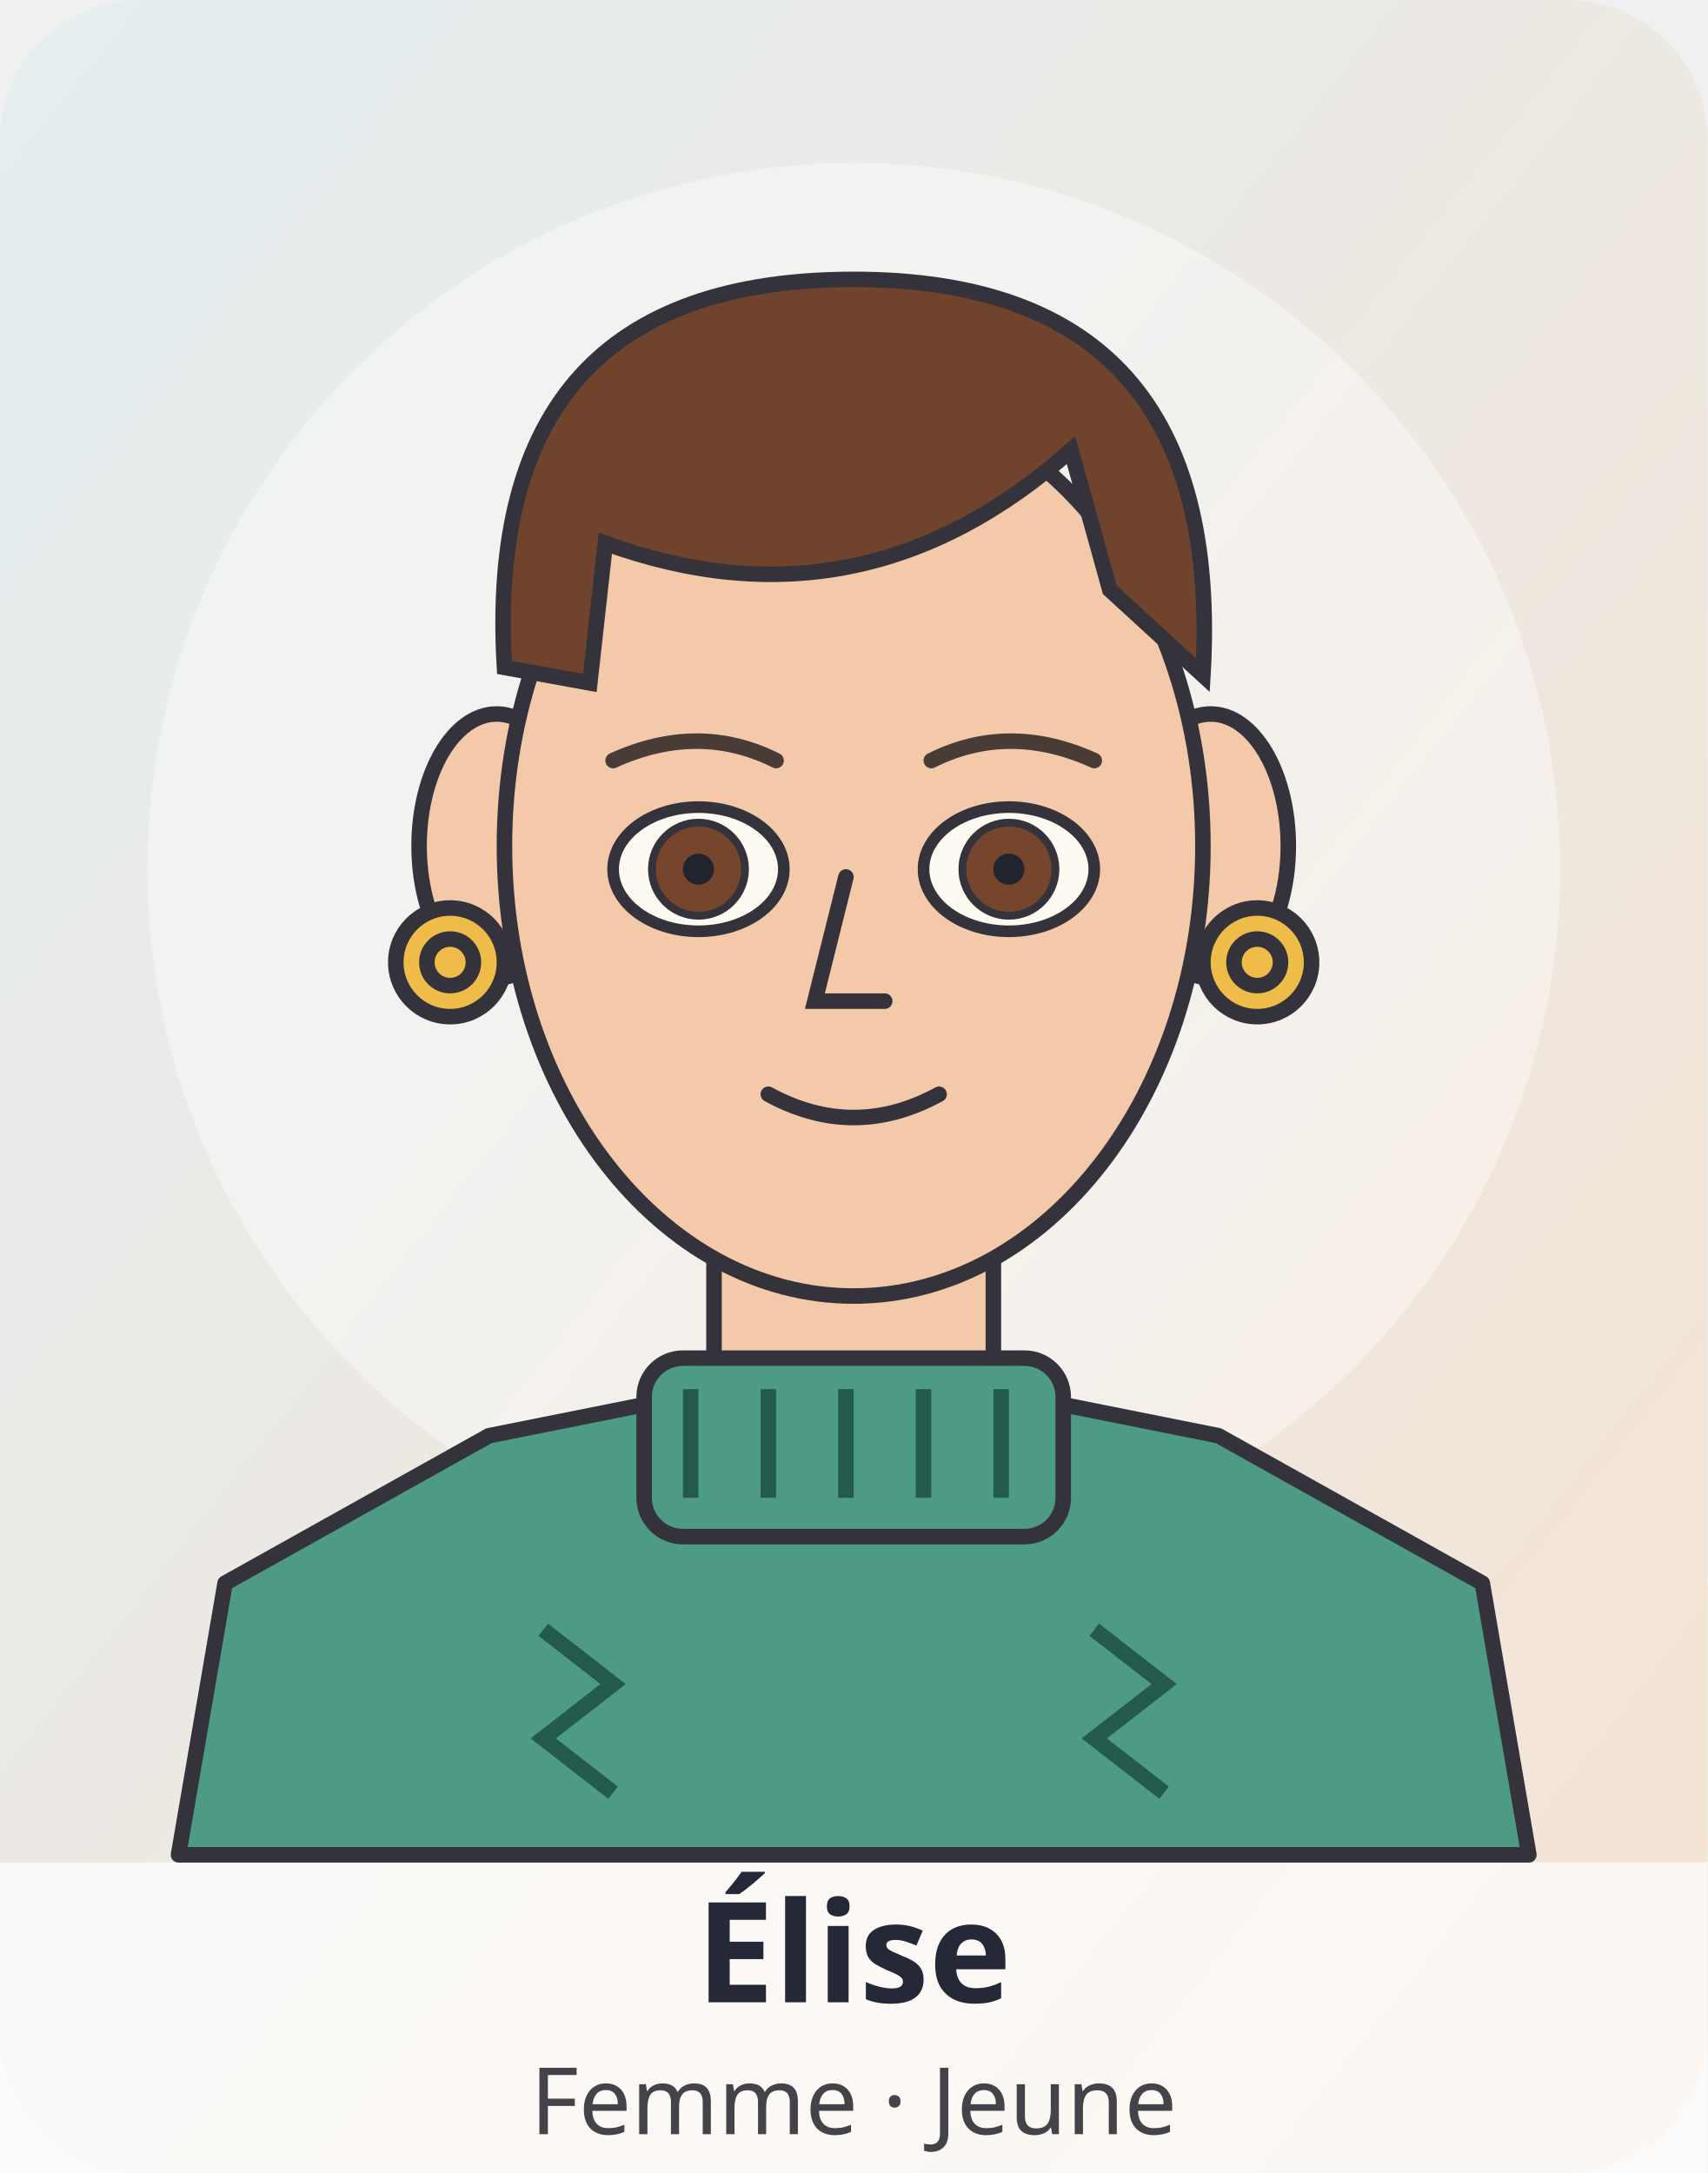
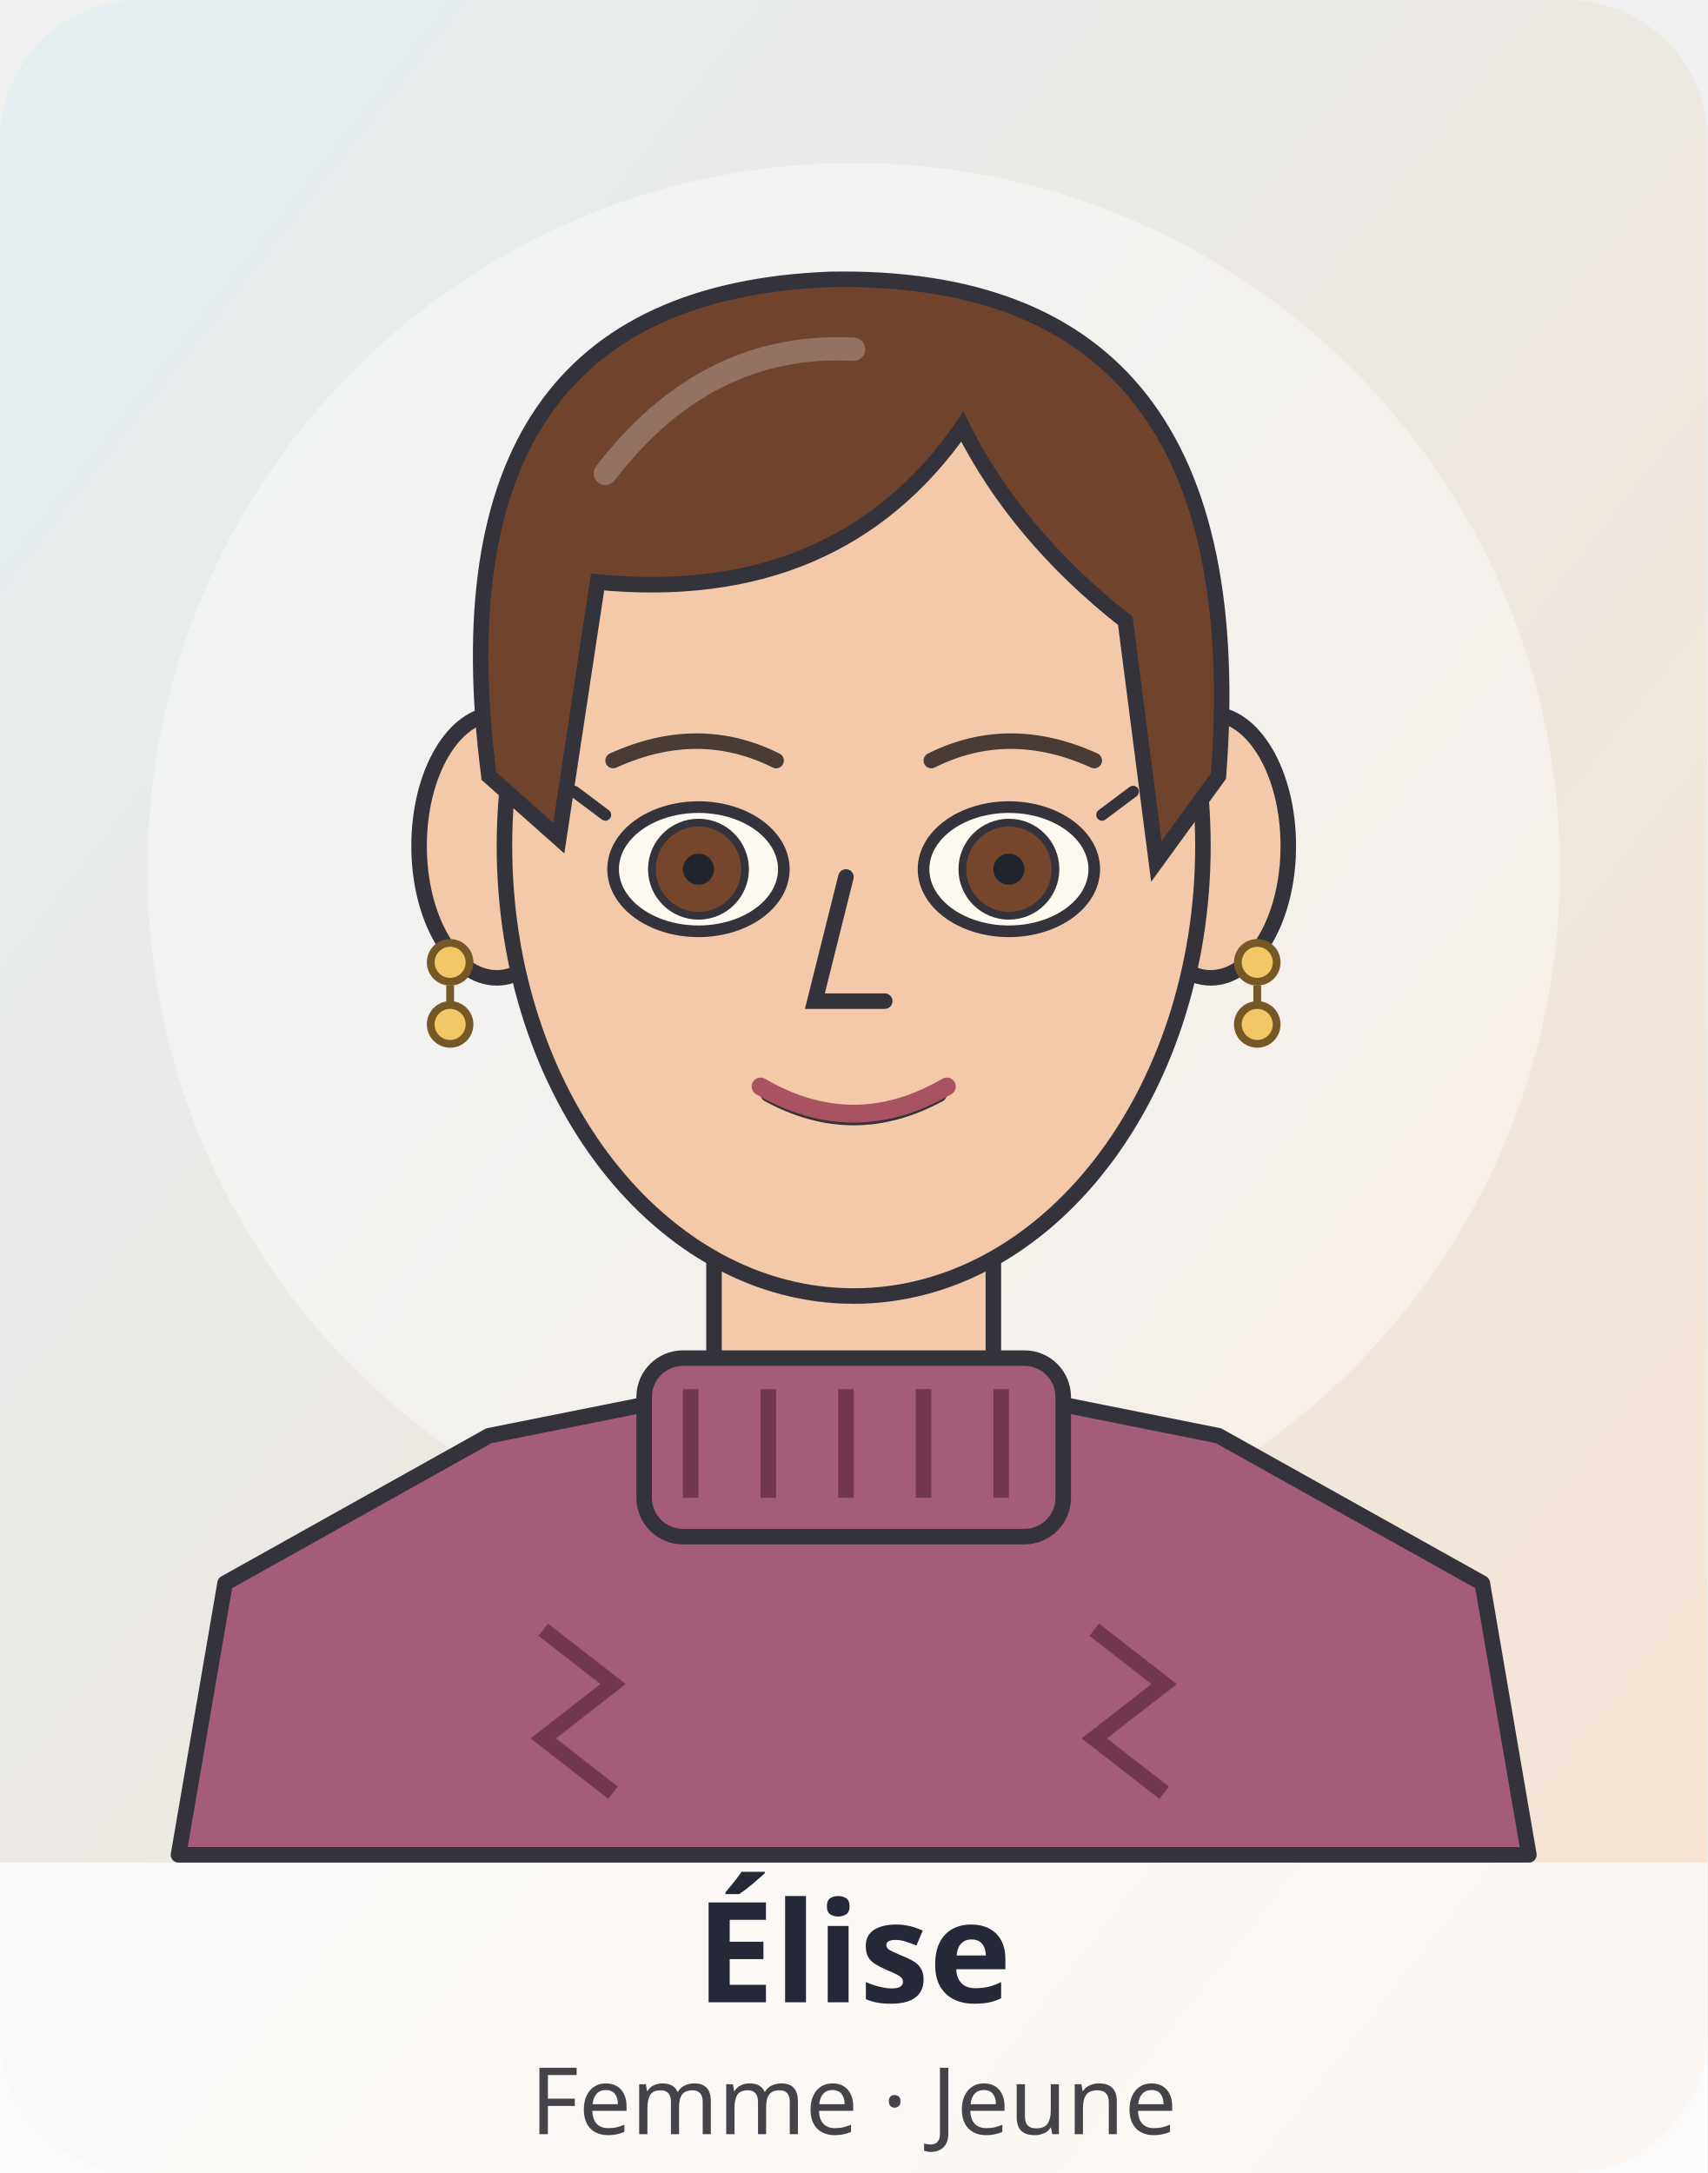
<svg xmlns="http://www.w3.org/2000/svg" viewBox="0 0 220 280" role="img" aria-labelledby="title-c07 desc-c07">
  <defs>
    <linearGradient id="fond-c07" x2="1" y2="1">
      <stop stop-color="#e4eef2" />
      <stop offset="1" stop-color="#f6e3d2" />
    </linearGradient>
  </defs>
  <rect width="220" height="280" rx="18" fill="url(#fond-c07)" />
  <circle cx="110" cy="112" r="91" fill="#fff" opacity=".38" />
  <path d="M0 240 H220 V280 H0Z" fill="#fff" opacity=".72" />
  <path d="M92 153 V186 Q110 203 128 186 V153" fill="#f3c9a9" stroke="#34333b" stroke-width="2" />
-   <path d="M83 181 L63 185 L29 204 L23 239 L197 239 L191 204 L157 185 L137 181Z" fill="#4d9b85" stroke="#34333b" stroke-width="2" stroke-linejoin="round" />
-   <rect x="83" y="175" width="54" height="23" rx="5" fill="#4d9b85" stroke="#34333b" stroke-width="2" stroke-linejoin="round" />
-   <path d="M89 179 V193 M99 179 V193 M109 179 V193 M119 179 V193 M129 179 V193 M70 210 L79 217 L70 224 L79 231 M141 210 L150 217 L141 224 L150 231" fill="none" stroke="#245a4b" stroke-width="2" />
+   <path d="M83 181 L63 185 L29 204 L23 239 L197 239 L191 204 L157 185 L137 181Z" fill="#a45c78" stroke="#34333b" stroke-width="2" stroke-linejoin="round" />
+   <rect x="83" y="175" width="54" height="23" rx="5" fill="#a45c78" stroke="#34333b" stroke-width="2" stroke-linejoin="round" />
+   <path d="M89 179 V193 M99 179 V193 M109 179 V193 M119 179 V193 M129 179 V193 M70 210 L79 217 L70 224 L79 231 M141 210 L150 217 L141 224 L150 231" fill="none" stroke="#71374f" stroke-width="2" />
  <g fill="#f3c9a9" stroke="#34333b" stroke-width="2">
    <ellipse cx="64" cy="109" rx="10" ry="17" />
    <ellipse cx="156" cy="109" rx="10" ry="17" />
    <ellipse cx="110" cy="109" rx="45" ry="58" />
  </g>
-   <path d="M65 86 Q62 36 110 36 Q158 36 155 87 L143 76 L138 58 Q111 82 78 70 L76 88Z" fill="#70432d" stroke="#34333b" stroke-width="2" />
+   <path d="M63 100 Q55 38 107 36 Q162 35 157 100 L149 111 L145 80 Q131 69 124 55 Q108 78 77 75 L72 108Z" fill="#70432d" stroke="#34333b" stroke-width="2" />
+   <path d="M78 61 Q91 44 110 45" fill="none" stroke="#fff" stroke-opacity=".25" stroke-width="3" stroke-linecap="round" />
  <g fill="#fffaf1" stroke="#34333b" stroke-width="1.5">
    <ellipse cx="90" cy="112" rx="11" ry="8" />
    <ellipse cx="130" cy="112" rx="11" ry="8" />
  </g>
  <g fill="#75452c" stroke="#34333b" stroke-width="1">
    <circle cx="90" cy="112" r="6" />
    <circle cx="130" cy="112" r="6" />
  </g>
  <g fill="#20242c">
    <circle cx="90" cy="112" r="2" />
    <circle cx="130" cy="112" r="2" />
  </g>
  <path d="M79 98 Q90 93 100 98 M120 98 Q130 93 141 98" fill="none" stroke="#493c36" stroke-width="2" stroke-linecap="round" />
  <path d="M109 113 L105 129 L114 129 M99 141 Q110 147 121 141" fill="none" stroke="#34333b" stroke-width="2" stroke-linecap="round" />
-   <g fill="#efbc49" stroke="#34333b" stroke-width="2">
-     <circle cx="58" cy="124" r="7" />
-     <circle cx="162" cy="124" r="7" />
-     <circle cx="58" cy="124" r="3" fill="none" />
-     <circle cx="162" cy="124" r="3" fill="none" />
+   <path d="M98 140 Q110 147 122 140" fill="none" stroke="#a95262" stroke-width="2.3" stroke-linecap="round" />
+   <path d="M78 105 L74 102 M142 105 L146 102" fill="none" stroke="#34333b" stroke-width="1.5" stroke-linecap="round" />
+   <g fill="#f1c866" stroke="#765827" stroke-width="1">
+     <circle cx="58" cy="124" r="2.5" />
+     <circle cx="162" cy="124" r="2.5" />
+     <path d="M58 127v3 M162 127v3" />
+     <circle cx="58" cy="132" r="2.5" />
+     <circle cx="162" cy="132" r="2.5" />
  </g>
  <text x="110" y="258" text-anchor="middle" font-family="sans-serif" font-size="18" font-weight="700" fill="#252937">Élise</text>
  <text x="110" y="275" text-anchor="middle" font-family="sans-serif" font-size="12" fill="#45434a">Femme · Jeune</text>
</svg>
